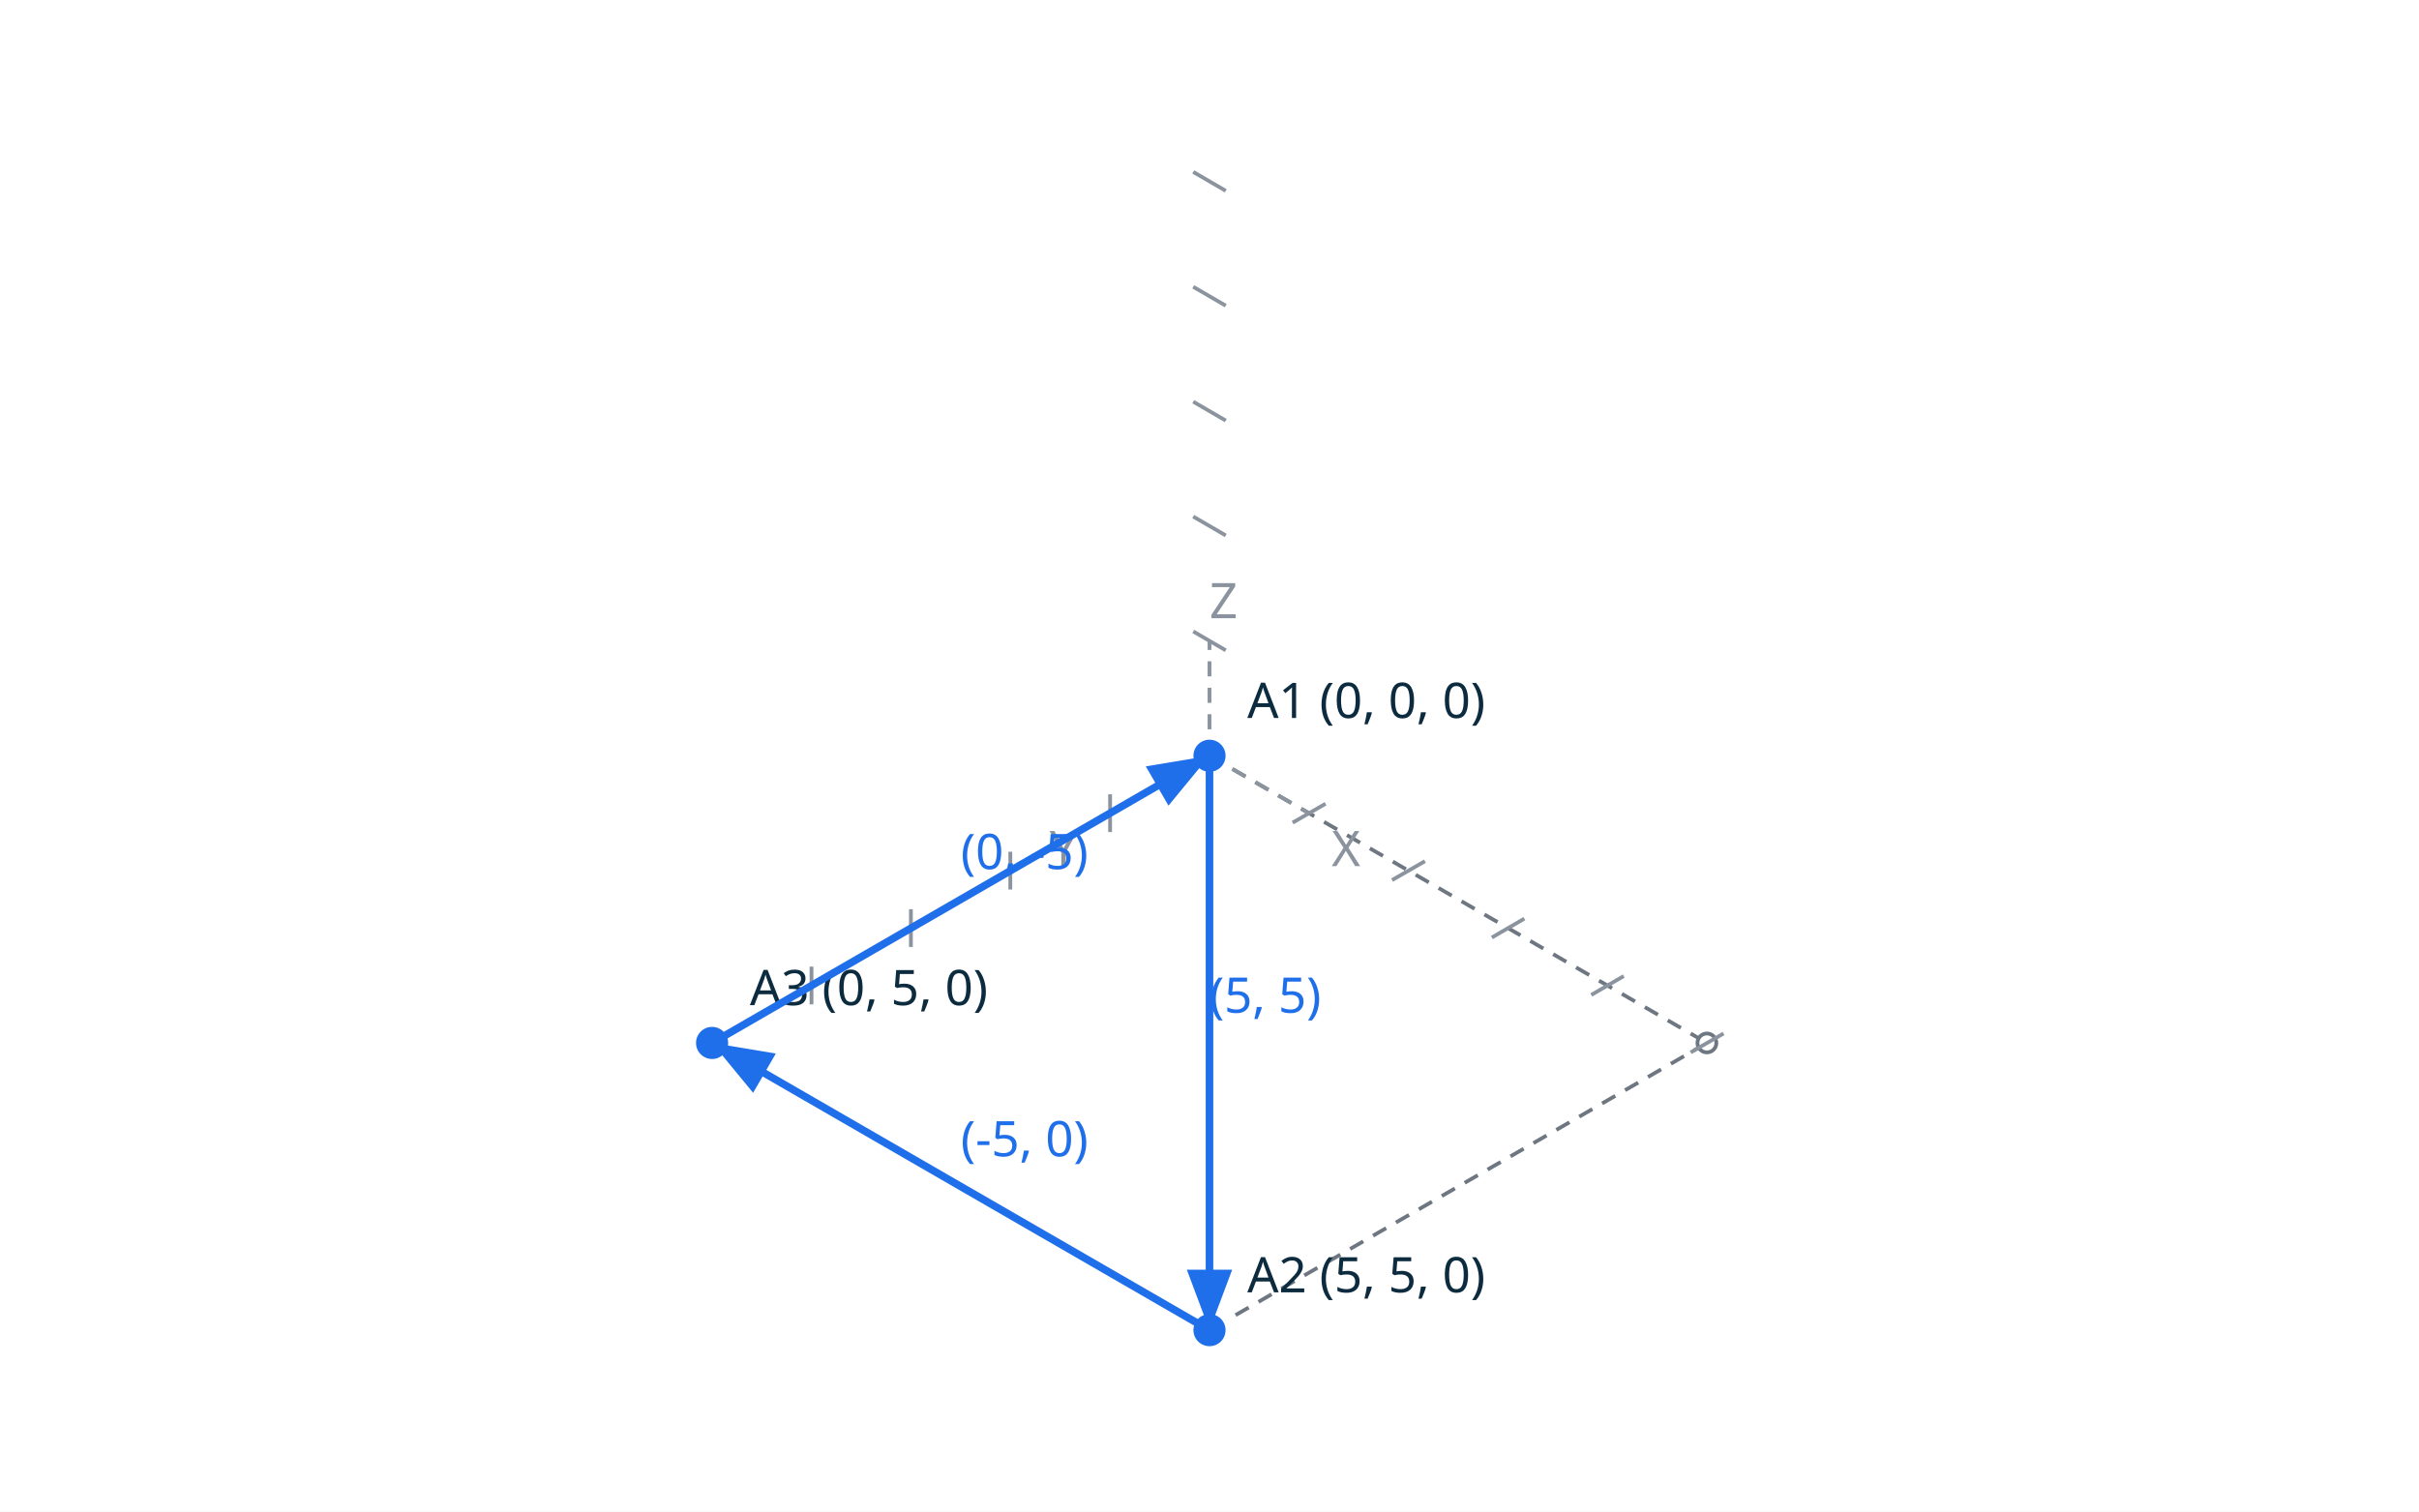
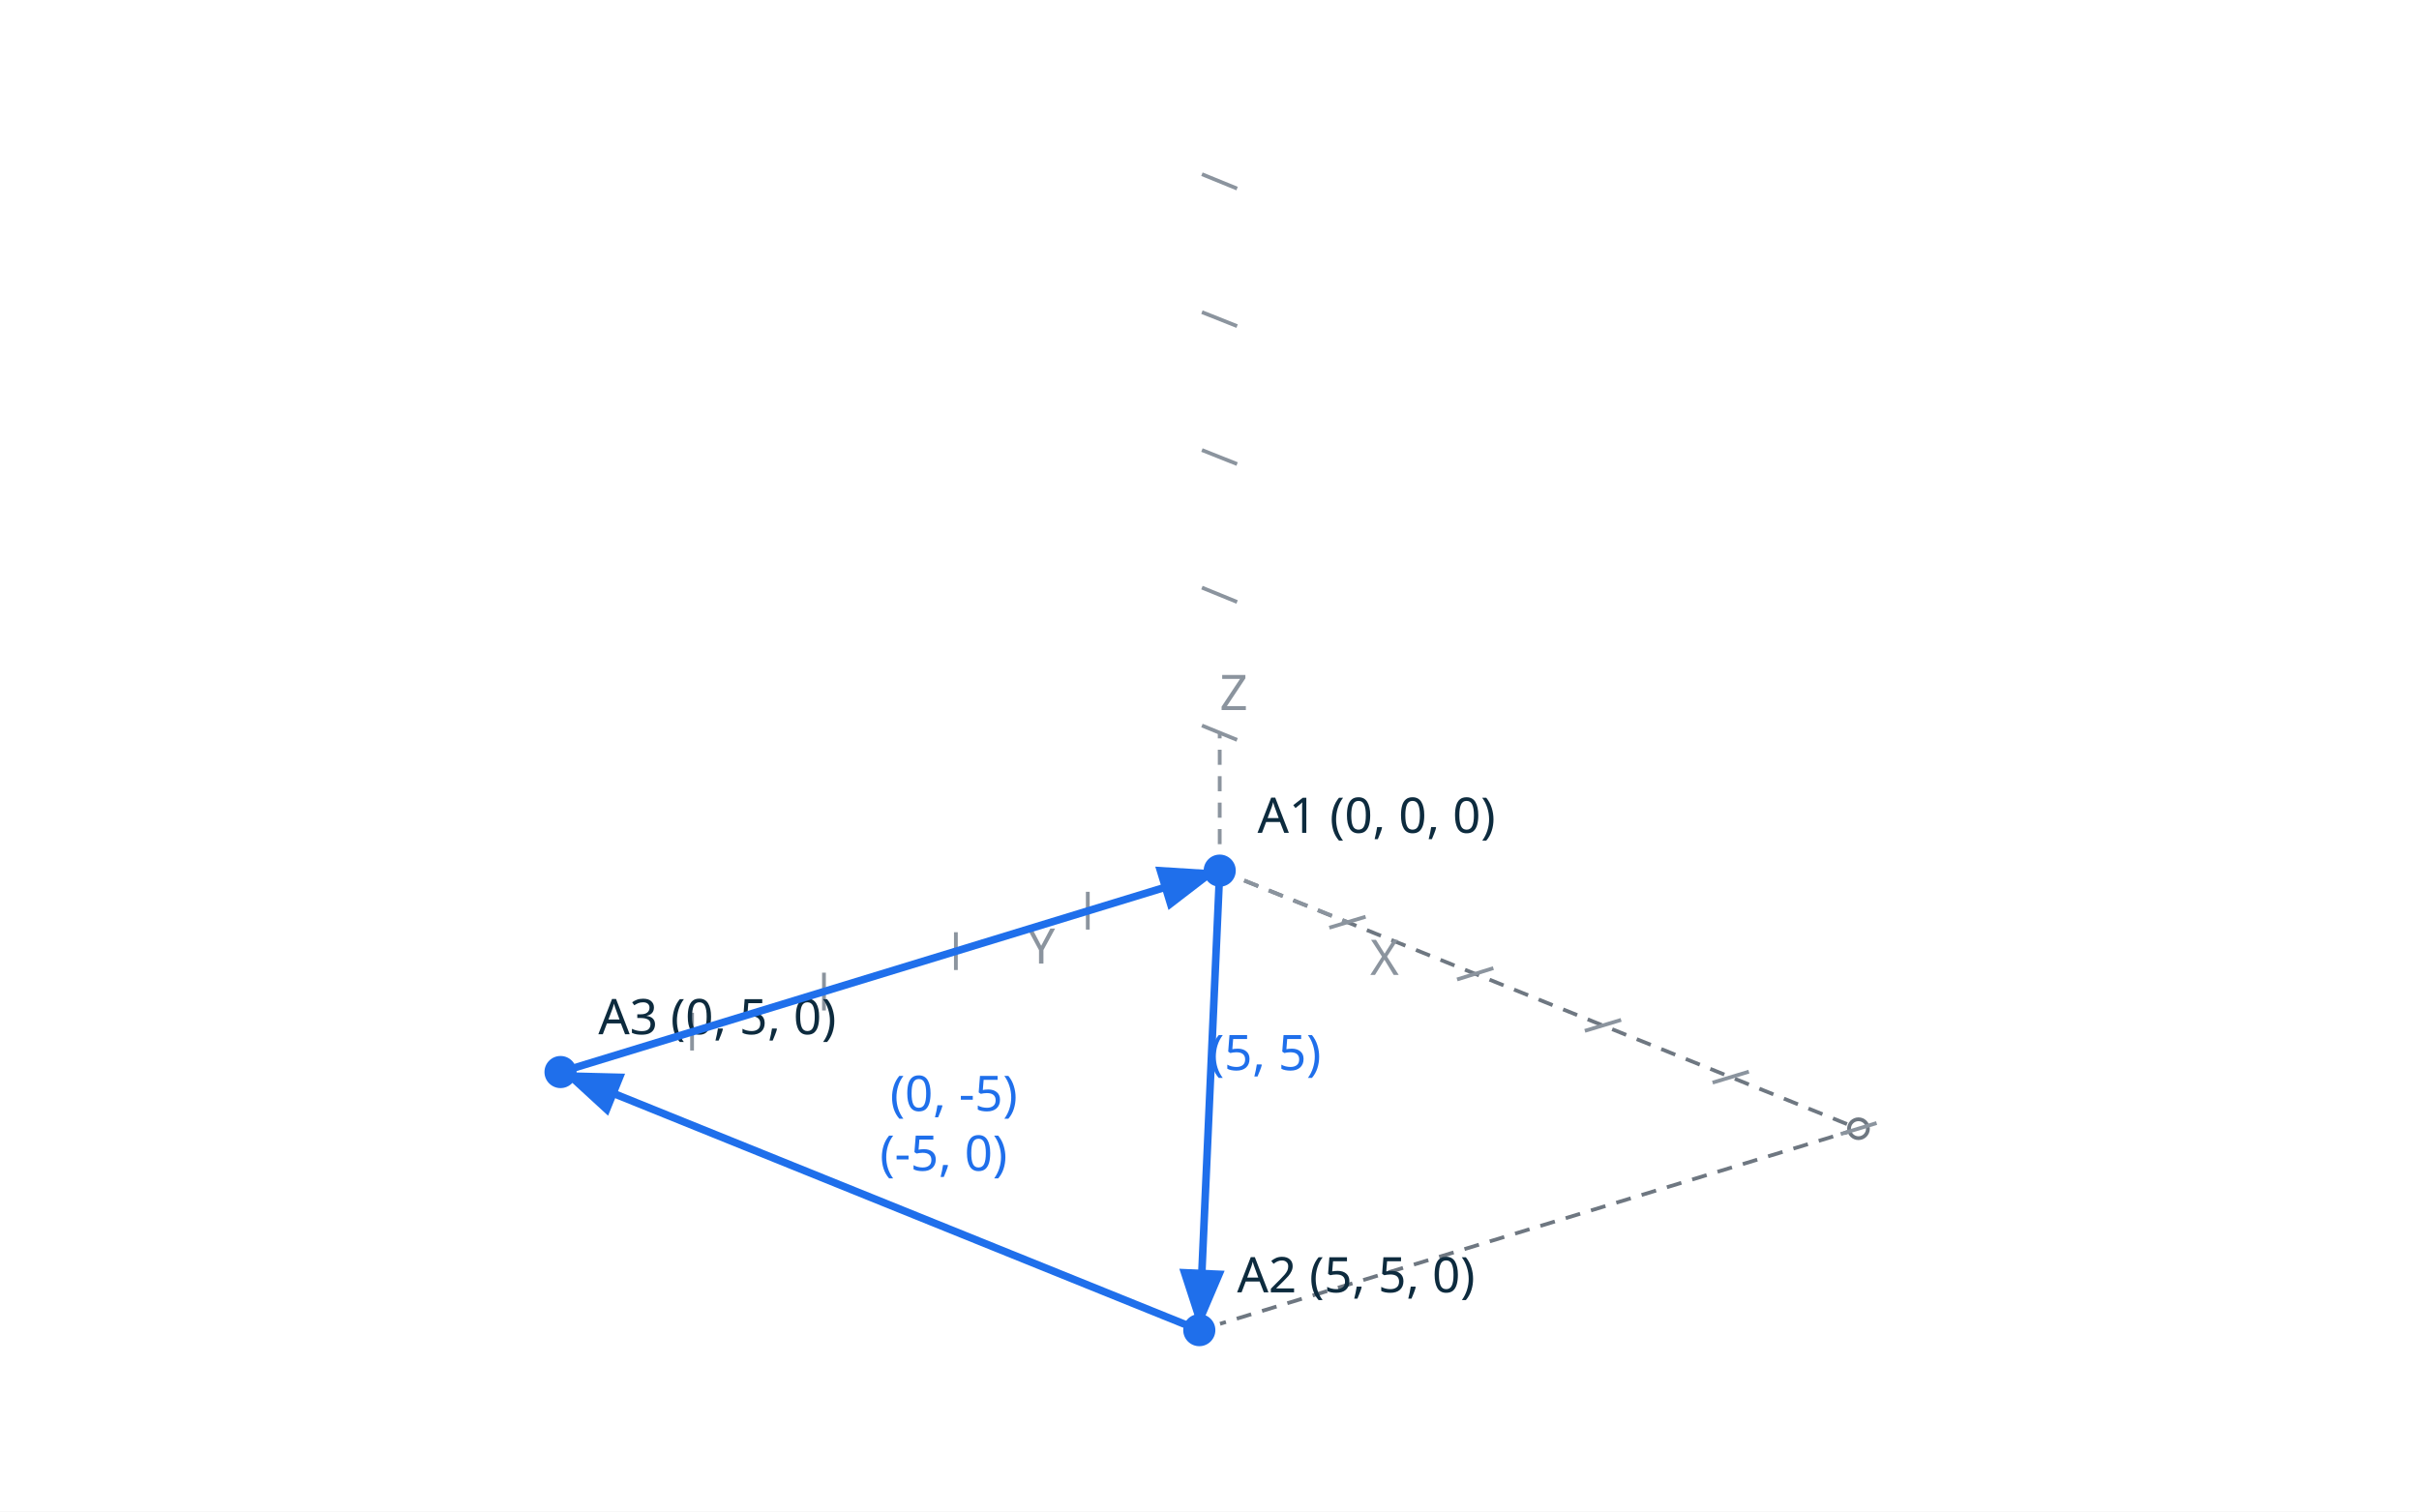
<svg xmlns="http://www.w3.org/2000/svg" viewBox="0 0 640 400" width="640" height="400">
  <rect width="640" height="400" fill="#ffffff" />
-   <circle cx="320.0" cy="200.0" r="2.5" fill="#ffffff" stroke="#6e7781" stroke-width="1.0" />
-   <circle cx="320.0" cy="200.0" r="2.5" fill="#ffffff" stroke="#6e7781" stroke-width="1.0" />
-   <line x1="320.0" y1="200.0" x2="451.6" y2="276.0" stroke="#6e7781" stroke-width="1.0" stroke-dasharray="4 3" />
-   <line x1="451.6" y1="276.0" x2="320.0" y2="352.0" stroke="#6e7781" stroke-width="1.0" stroke-dasharray="4 3" />
-   <circle cx="451.6" cy="276.0" r="2.5" fill="#ffffff" stroke="#6e7781" stroke-width="1.0" />
-   <circle cx="320.0" cy="352.0" r="2.5" fill="#ffffff" stroke="#6e7781" stroke-width="1.0" />
-   <line x1="320.0" y1="200.0" x2="188.4" y2="276.0" stroke="#6e7781" stroke-width="1.0" stroke-dasharray="4 3" />
-   <circle cx="320.0" cy="200.0" r="2.5" fill="#ffffff" stroke="#6e7781" stroke-width="1.0" />
-   <circle cx="188.4" cy="276.0" r="2.5" fill="#ffffff" stroke="#6e7781" stroke-width="1.0" />
-   <line x1="320.0" y1="200.0" x2="346.3" y2="215.2" stroke="#8b949e" stroke-width="1.0" stroke-dasharray="4 3" />
-   <text x="352.3" y="229.2" fill="#8b949e" font-family="sans-serif" font-size="13">X</text>
-   <line x1="320.0" y1="200.0" x2="293.7" y2="215.2" stroke="#8b949e" stroke-width="1.0" stroke-dasharray="4 3" />
-   <text x="277.7" y="229.2" fill="#8b949e" font-family="sans-serif" font-size="13">Y</text>
-   <line x1="320.0" y1="200.0" x2="320.0" y2="169.6" stroke="#8b949e" stroke-width="1.0" stroke-dasharray="4 3" />
-   <text x="320.0" y="163.6" fill="#8b949e" font-family="sans-serif" font-size="13">Z</text>
-   <circle cx="320.0" cy="200.0" r="2.5" fill="#8b949e" />
-   <line x1="350.7" y1="212.7" x2="342.0" y2="217.7" stroke="#8b949e" stroke-width="1.0" />
-   <line x1="377.0" y1="227.9" x2="368.3" y2="232.9" stroke="#8b949e" stroke-width="1.0" />
-   <line x1="403.3" y1="243.1" x2="394.7" y2="248.1" stroke="#8b949e" stroke-width="1.0" />
-   <line x1="429.6" y1="258.3" x2="421.0" y2="263.3" stroke="#8b949e" stroke-width="1.0" />
-   <line x1="456.0" y1="273.5" x2="447.3" y2="278.5" stroke="#8b949e" stroke-width="1.0" />
-   <line x1="293.7" y1="220.2" x2="293.7" y2="210.2" stroke="#8b949e" stroke-width="1.0" />
-   <line x1="267.3" y1="235.4" x2="267.3" y2="225.4" stroke="#8b949e" stroke-width="1.0" />
-   <line x1="241.0" y1="250.6" x2="241.0" y2="240.6" stroke="#8b949e" stroke-width="1.0" />
-   <line x1="214.7" y1="265.8" x2="214.7" y2="255.8" stroke="#8b949e" stroke-width="1.0" />
-   <line x1="188.4" y1="281.0" x2="188.4" y2="271.0" stroke="#8b949e" stroke-width="1.0" />
-   <line x1="315.7" y1="167.1" x2="324.3" y2="172.1" stroke="#8b949e" stroke-width="1.0" />
-   <line x1="315.7" y1="136.7" x2="324.3" y2="141.7" stroke="#8b949e" stroke-width="1.0" />
-   <line x1="315.7" y1="106.3" x2="324.3" y2="111.3" stroke="#8b949e" stroke-width="1.0" />
-   <line x1="315.7" y1="75.9" x2="324.3" y2="80.9" stroke="#8b949e" stroke-width="1.0" />
-   <line x1="315.7" y1="45.5" x2="324.3" y2="50.5" stroke="#8b949e" stroke-width="1.0" />
-   <circle cx="320.0" cy="200.0" r="5.0" fill="#1f6feb" stroke="#ffffff" stroke-width="1.5" />
-   <text x="330.0" y="190.0" fill="#0d2b3e" font-family="sans-serif" font-size="13">A1 (0, 0, 0)</text>
-   <circle cx="320.0" cy="352.0" r="5.0" fill="#1f6feb" stroke="#ffffff" stroke-width="1.5" />
-   <text x="330.0" y="342.0" fill="#0d2b3e" font-family="sans-serif" font-size="13">A2 (5, 5, 0)</text>
-   <circle cx="188.4" cy="276.0" r="5.0" fill="#1f6feb" stroke="#ffffff" stroke-width="1.5" />
-   <text x="198.4" y="266.0" fill="#0d2b3e" font-family="sans-serif" font-size="13">A3 (0, 5, 0)</text>
+   <circle cx="322.7" cy="230.4" r="2.5" fill="#ffffff" stroke="#6e7781" stroke-width="1.0" />
+   <circle cx="322.7" cy="230.4" r="2.5" fill="#ffffff" stroke="#6e7781" stroke-width="1.0" />
+   <line x1="322.7" y1="230.4" x2="491.7" y2="298.7" stroke="#6e7781" stroke-width="1.0" stroke-dasharray="4 3" />
+   <line x1="491.7" y1="298.7" x2="317.3" y2="352.0" stroke="#6e7781" stroke-width="1.0" stroke-dasharray="4 3" />
+   <circle cx="491.7" cy="298.7" r="2.5" fill="#ffffff" stroke="#6e7781" stroke-width="1.0" />
+   <circle cx="317.3" cy="352.0" r="2.5" fill="#ffffff" stroke="#6e7781" stroke-width="1.0" />
+   <line x1="322.7" y1="230.4" x2="148.3" y2="283.7" stroke="#6e7781" stroke-width="1.0" stroke-dasharray="4 3" />
+   <circle cx="322.7" cy="230.4" r="2.5" fill="#ffffff" stroke="#6e7781" stroke-width="1.0" />
+   <circle cx="148.3" cy="283.7" r="2.5" fill="#ffffff" stroke="#6e7781" stroke-width="1.0" />
+   <line x1="322.7" y1="230.4" x2="356.5" y2="244.0" stroke="#8b949e" stroke-width="1.0" stroke-dasharray="4 3" />
+   <text x="362.5" y="258.0" fill="#8b949e" font-family="sans-serif" font-size="13">X</text>
+   <line x1="322.7" y1="230.4" x2="287.8" y2="241.0" stroke="#8b949e" stroke-width="1.0" stroke-dasharray="4 3" />
+   <text x="271.8" y="255.0" fill="#8b949e" font-family="sans-serif" font-size="13">Y</text>
+   <line x1="322.7" y1="230.4" x2="322.7" y2="193.9" stroke="#8b949e" stroke-width="1.0" stroke-dasharray="4 3" />
+   <text x="322.7" y="187.9" fill="#8b949e" font-family="sans-serif" font-size="13">Z</text>
+   <circle cx="322.7" cy="230.4" r="2.5" fill="#8b949e" />
+   <line x1="361.3" y1="242.6" x2="351.7" y2="245.5" stroke="#8b949e" stroke-width="1.0" />
+   <line x1="395.1" y1="256.2" x2="385.5" y2="259.2" stroke="#8b949e" stroke-width="1.0" />
+   <line x1="428.9" y1="269.9" x2="419.3" y2="272.8" stroke="#8b949e" stroke-width="1.0" />
+   <line x1="462.7" y1="283.6" x2="453.1" y2="286.5" stroke="#8b949e" stroke-width="1.0" />
+   <line x1="496.5" y1="297.2" x2="487.0" y2="300.1" stroke="#8b949e" stroke-width="1.0" />
+   <line x1="287.8" y1="246.0" x2="287.8" y2="236.0" stroke="#8b949e" stroke-width="1.0" />
+   <line x1="252.9" y1="256.7" x2="252.9" y2="246.7" stroke="#8b949e" stroke-width="1.0" />
+   <line x1="218.0" y1="267.4" x2="218.0" y2="257.4" stroke="#8b949e" stroke-width="1.0" />
+   <line x1="183.1" y1="278.0" x2="183.1" y2="268.0" stroke="#8b949e" stroke-width="1.0" />
+   <line x1="148.3" y1="288.7" x2="148.3" y2="278.7" stroke="#8b949e" stroke-width="1.0" />
+   <line x1="318.0" y1="192.0" x2="327.3" y2="195.8" stroke="#8b949e" stroke-width="1.0" />
+   <line x1="318.0" y1="155.5" x2="327.3" y2="159.3" stroke="#8b949e" stroke-width="1.0" />
+   <line x1="318.0" y1="119.1" x2="327.3" y2="122.8" stroke="#8b949e" stroke-width="1.0" />
+   <line x1="318.0" y1="82.6" x2="327.3" y2="86.3" stroke="#8b949e" stroke-width="1.0" />
+   <line x1="318.0" y1="46.1" x2="327.3" y2="49.9" stroke="#8b949e" stroke-width="1.0" />
+   <circle cx="322.7" cy="230.4" r="5.0" fill="#1f6feb" stroke="#ffffff" stroke-width="1.5" />
+   <text x="332.7" y="220.4" fill="#0d2b3e" font-family="sans-serif" font-size="13">A1 (0, 0, 0)</text>
+   <circle cx="317.3" cy="352.0" r="5.0" fill="#1f6feb" stroke="#ffffff" stroke-width="1.5" />
+   <text x="327.3" y="342.0" fill="#0d2b3e" font-family="sans-serif" font-size="13">A2 (5, 5, 0)</text>
+   <circle cx="148.3" cy="283.7" r="5.0" fill="#1f6feb" stroke="#ffffff" stroke-width="1.5" />
+   <text x="158.3" y="273.7" fill="#0d2b3e" font-family="sans-serif" font-size="13">A3 (0, 5, 0)</text>
  <defs>
    <marker id="arrow" markerWidth="10" markerHeight="10" refX="8" refY="3" orient="auto">
      <path d="M0,0 L8,3 L0,6 z" fill="#1a7f37" />
    </marker>
    <marker id="arrow1" markerWidth="10" markerHeight="10" refX="8" refY="3" orient="auto">
      <path d="M0,0 L8,3 L0,6 z" fill="#1f6feb" />
    </marker>
  </defs>
-   <line x1="320.0" y1="200.0" x2="320.0" y2="352.0" stroke="#1f6feb" stroke-width="2.0" marker-end="url(#arrow1)" />
-   <text x="320.0" y="268.0" fill="#1f6feb" font-family="sans-serif" font-size="13">(5, 5)</text>
-   <line x1="320.0" y1="352.0" x2="188.4" y2="276.0" stroke="#1f6feb" stroke-width="2.0" marker-end="url(#arrow1)" />
-   <text x="254.2" y="306.0" fill="#1f6feb" font-family="sans-serif" font-size="13">(-5, 0)</text>
-   <line x1="188.4" y1="276.0" x2="320.0" y2="200.0" stroke="#1f6feb" stroke-width="2.0" marker-end="url(#arrow1)" />
-   <text x="254.2" y="230.0" fill="#1f6feb" font-family="sans-serif" font-size="13">(0, -5)</text>
+   <line x1="322.7" y1="230.4" x2="317.3" y2="352.0" stroke="#1f6feb" stroke-width="2.0" marker-end="url(#arrow1)" />
+   <text x="320.0" y="283.2" fill="#1f6feb" font-family="sans-serif" font-size="13">(5, 5)</text>
+   <line x1="317.3" y1="352.0" x2="148.3" y2="283.7" stroke="#1f6feb" stroke-width="2.0" marker-end="url(#arrow1)" />
+   <text x="232.8" y="309.8" fill="#1f6feb" font-family="sans-serif" font-size="13">(-5, 0)</text>
+   <line x1="148.3" y1="283.7" x2="322.7" y2="230.4" stroke="#1f6feb" stroke-width="2.0" marker-end="url(#arrow1)" />
+   <text x="235.5" y="294.0" fill="#1f6feb" font-family="sans-serif" font-size="13">(0, -5)</text>
</svg>
